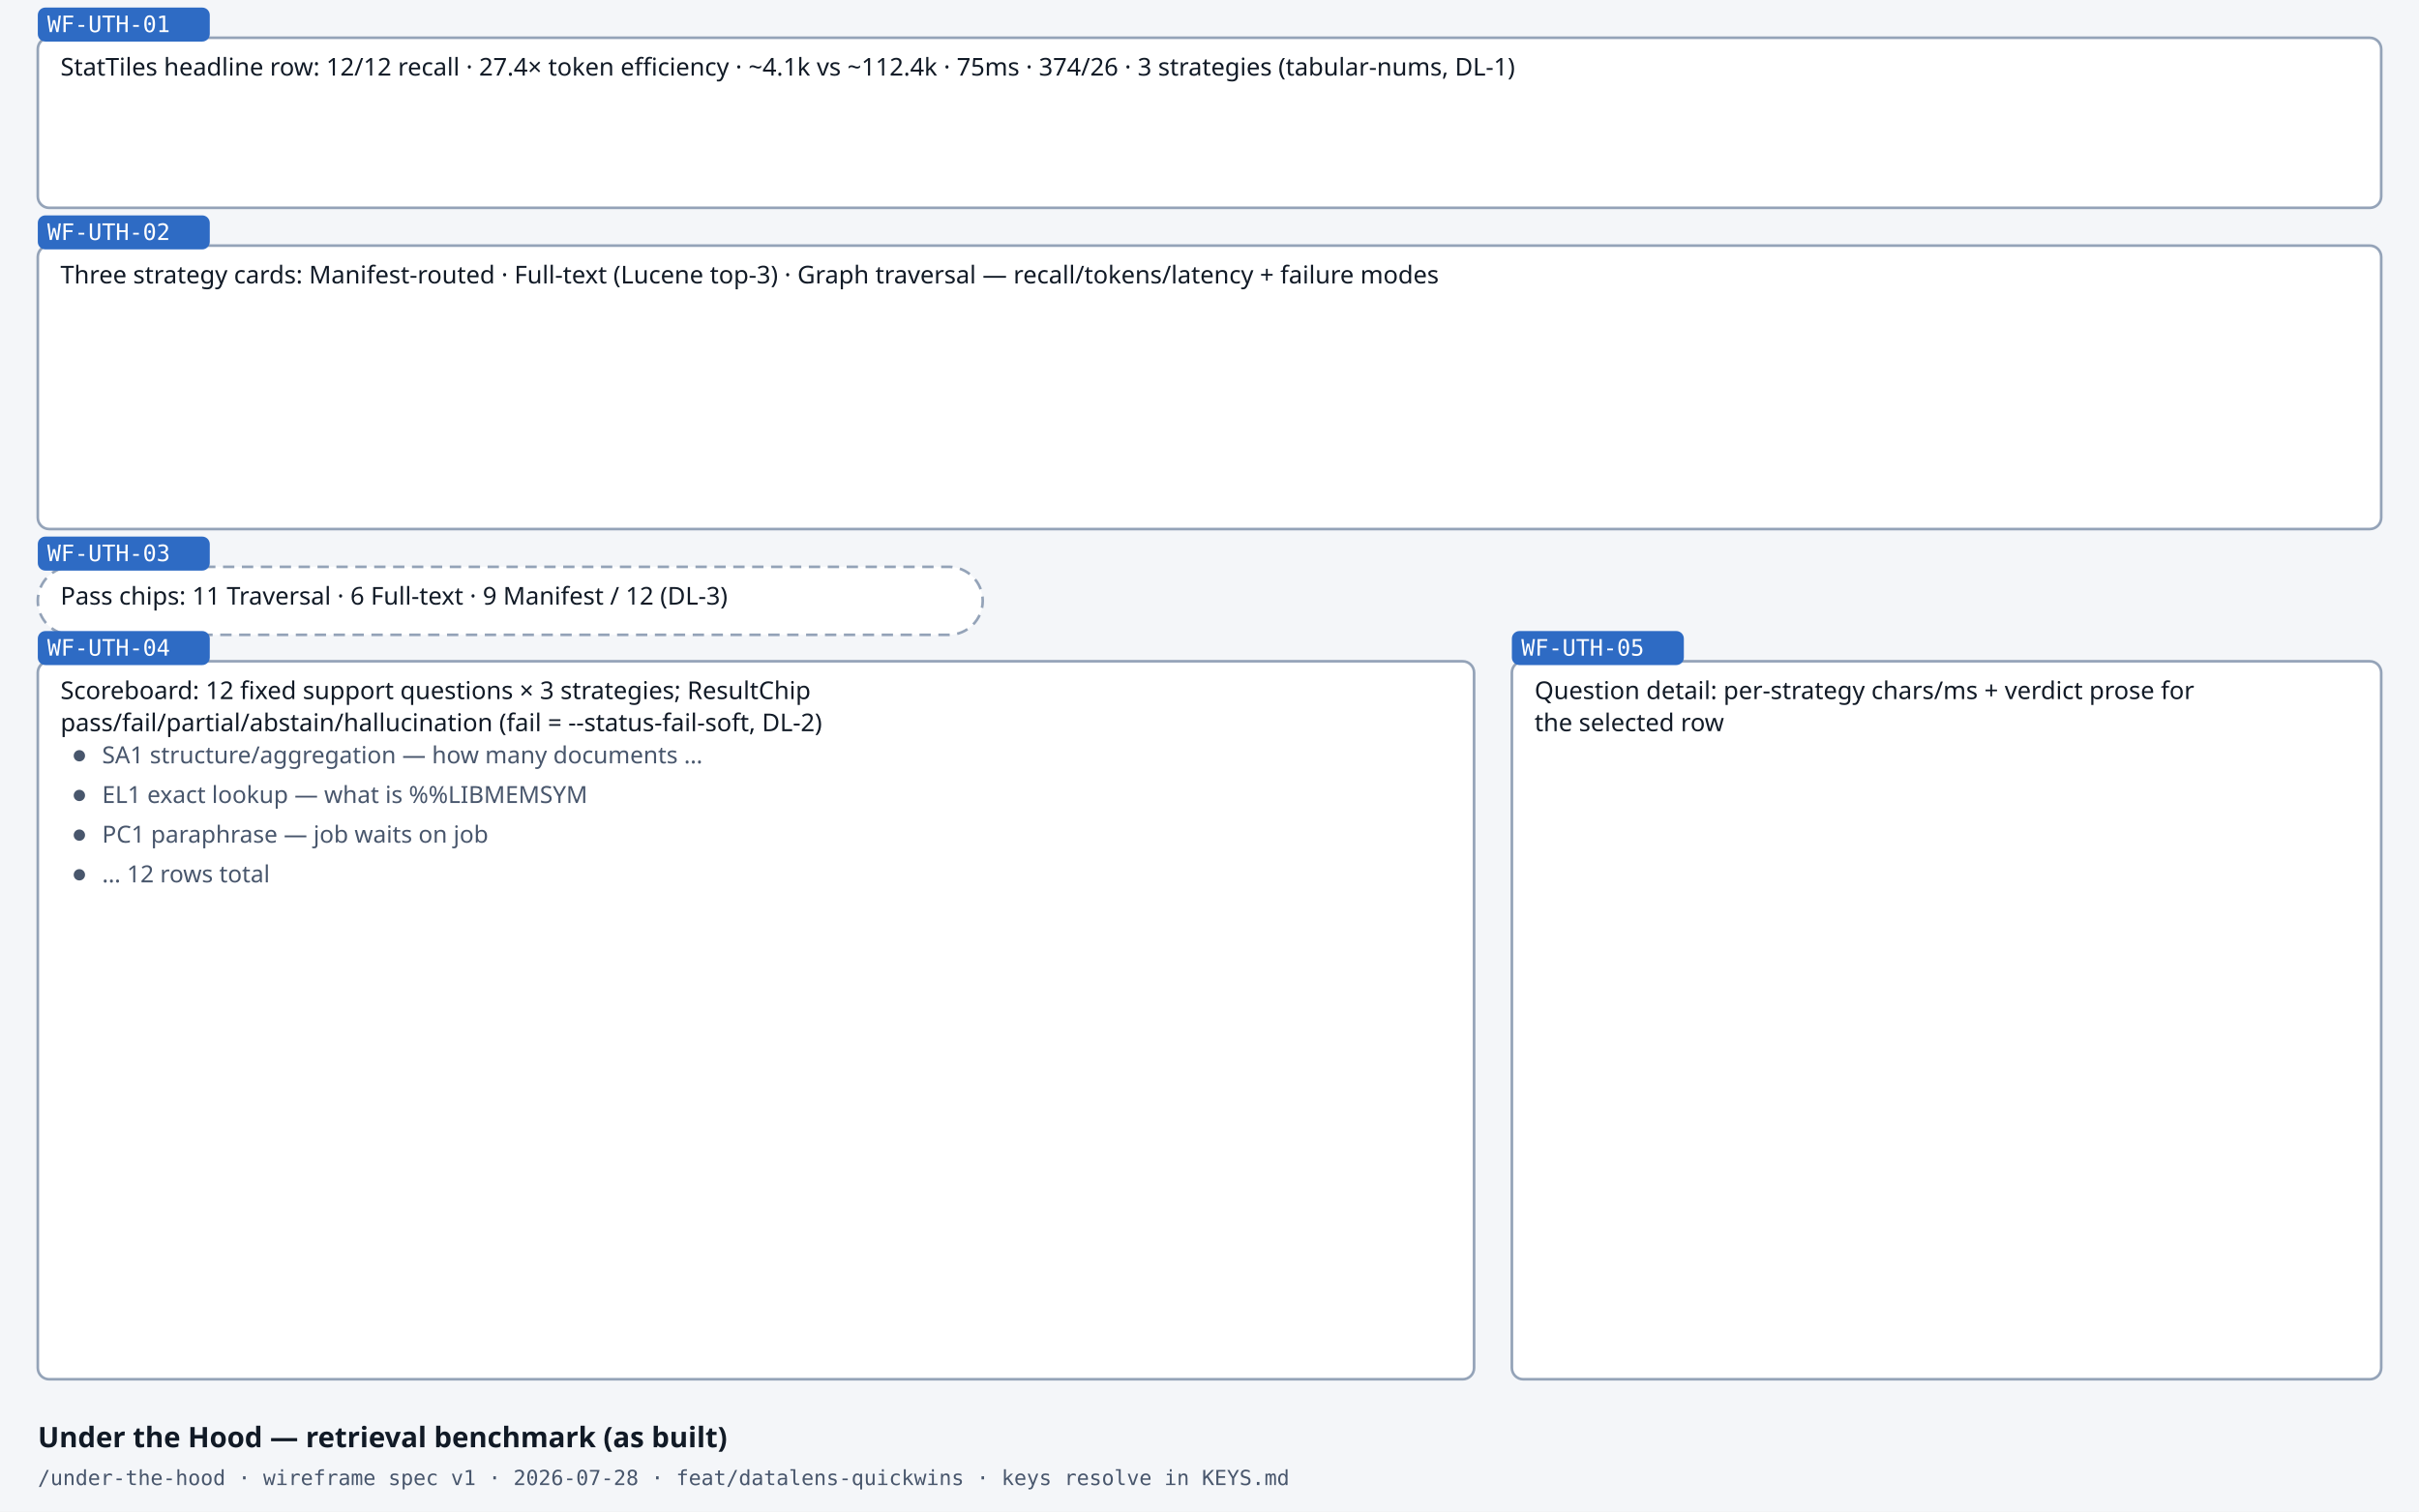
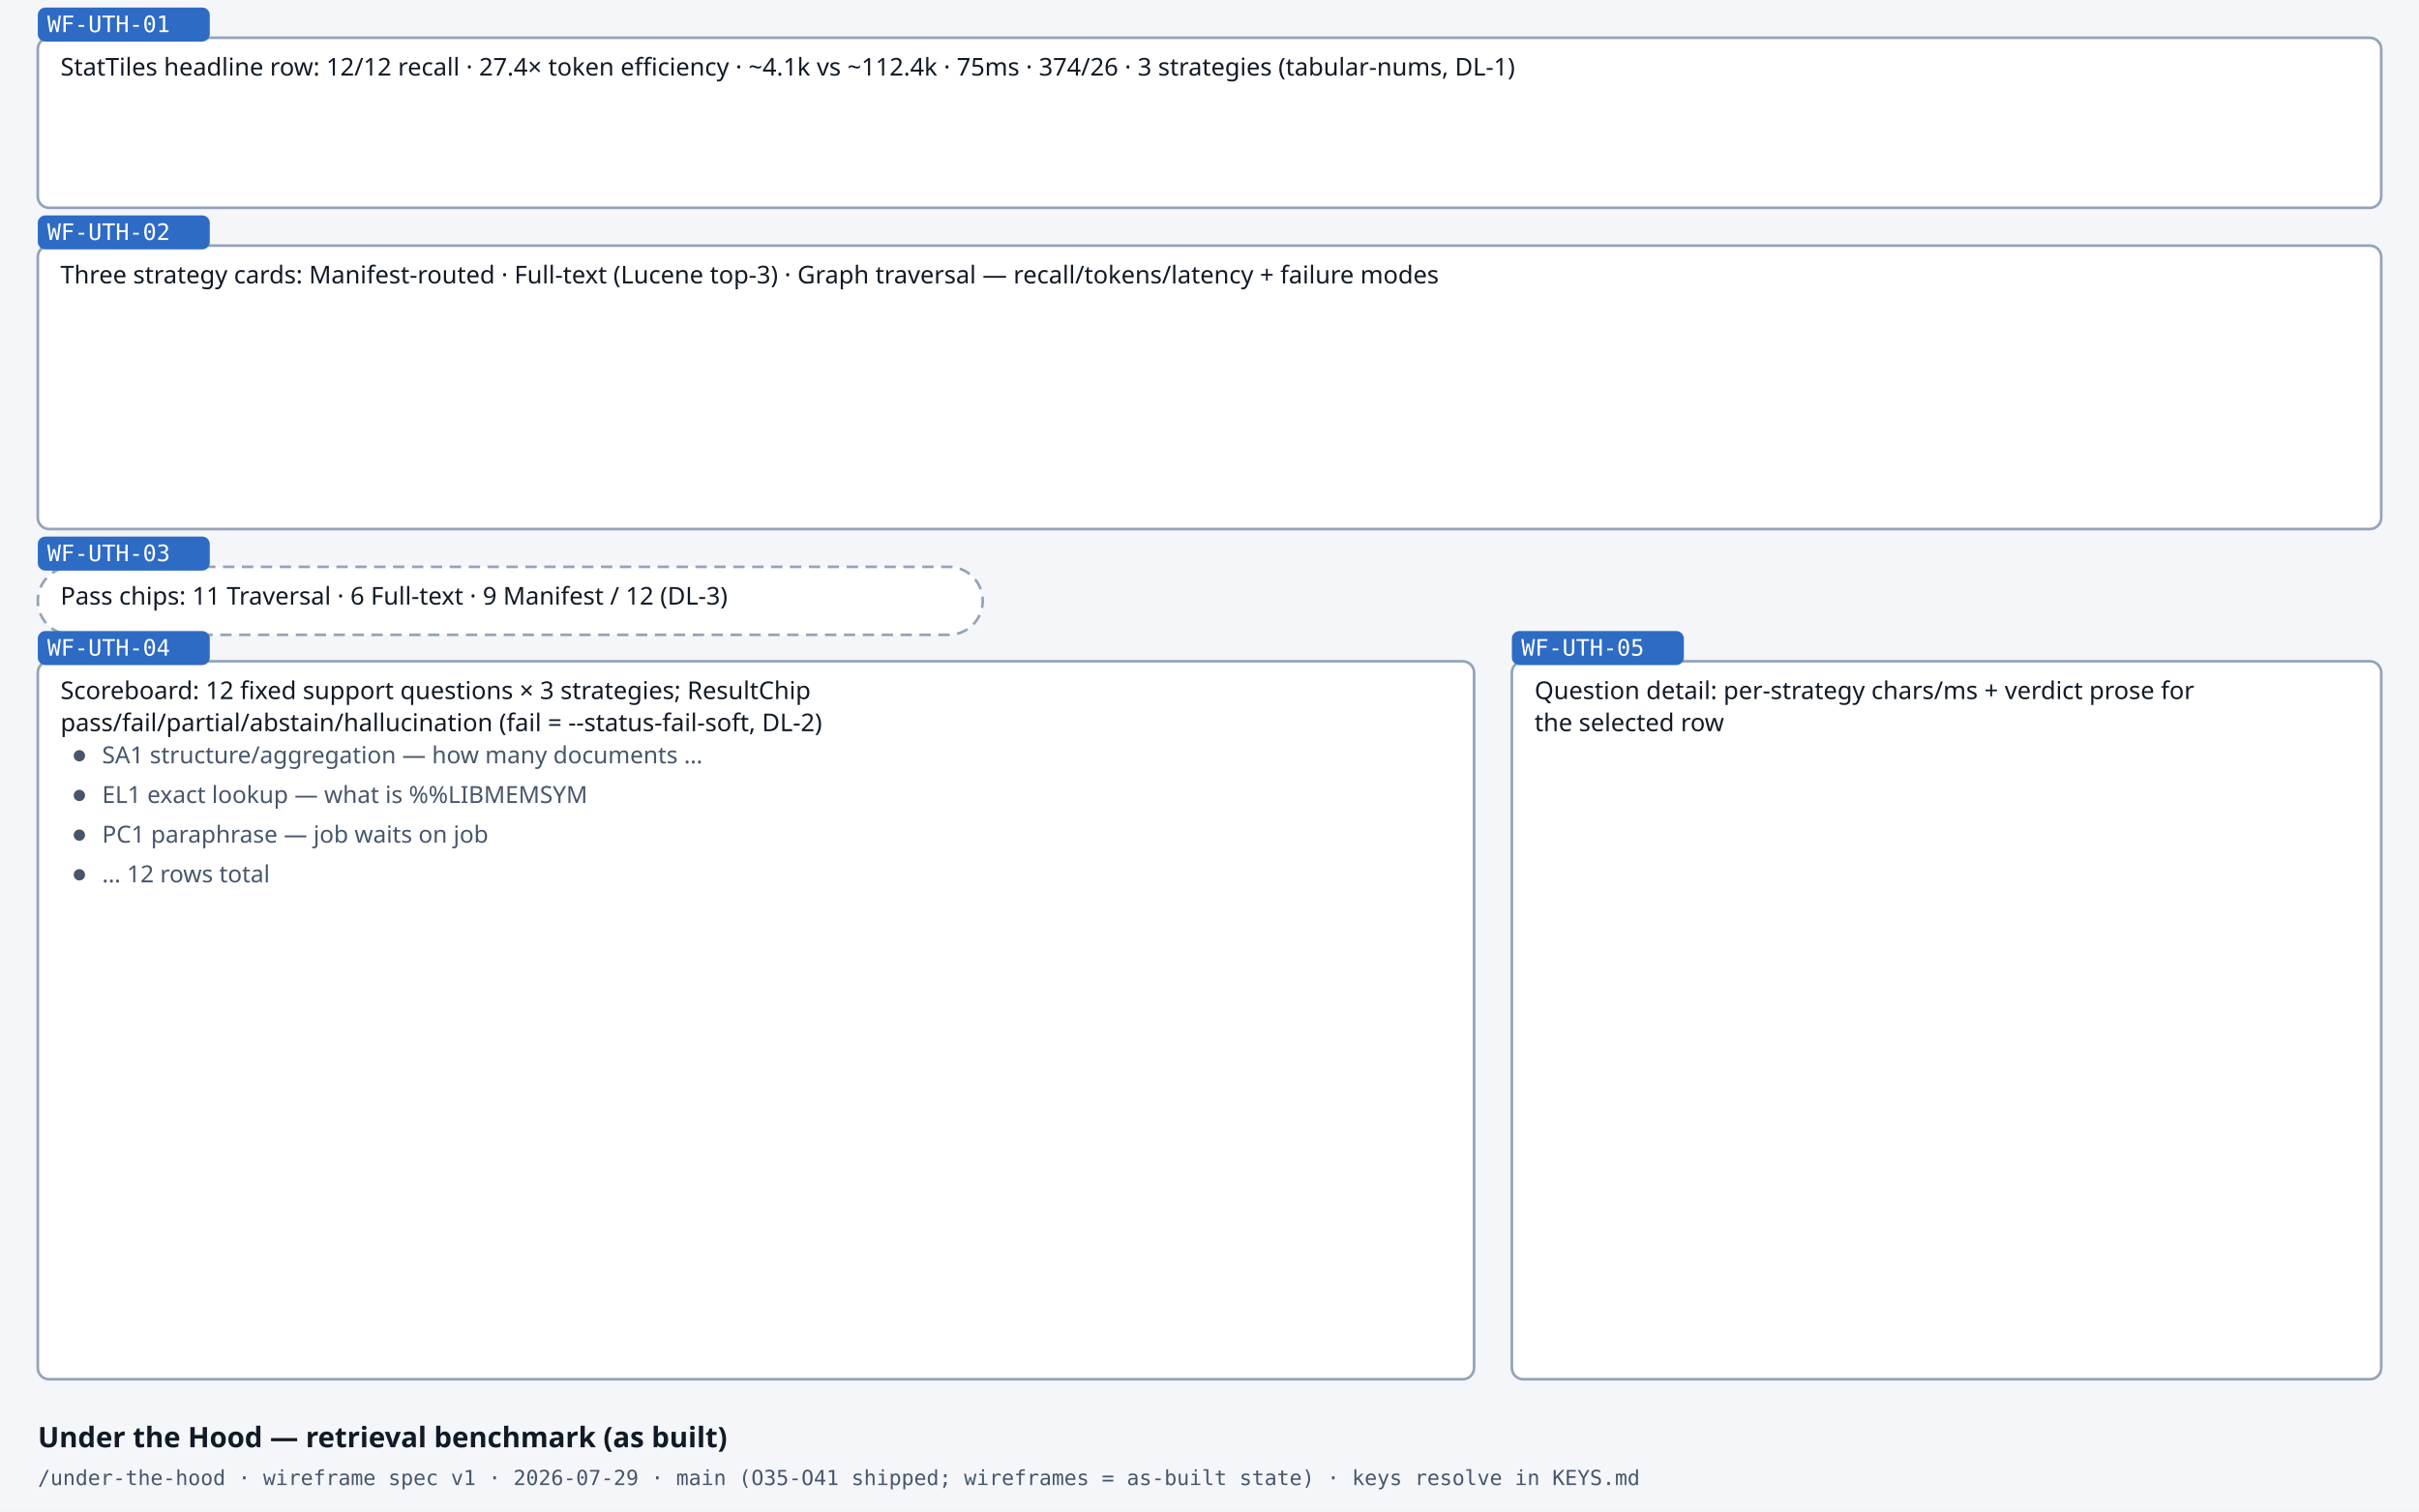
<svg xmlns="http://www.w3.org/2000/svg" viewBox="0 0 1280 800" font-family="sans-serif">
  <rect width="1280" height="800" fill="#f4f6f9" />
  <text x="20" y="766" font-size="15" font-weight="bold" fill="#111a26">Under the Hood — retrieval benchmark (as built)</text>
-   <text x="20" y="786" font-family="monospace" font-size="11" fill="#48566c">/under-the-hood · wireframe spec v1 · 2026-07-28 · feat/datalens-quickwins · keys resolve in KEYS.md</text>
+   <text x="20" y="786" font-family="monospace" font-size="11" fill="#48566c">/under-the-hood · wireframe spec v1 · 2026-07-29 · main (O35-O41 shipped; wireframes = as-built state) · keys resolve in KEYS.md</text>
  <rect x="20" y="20" width="1240" height="90" rx="6" fill="#ffffff" stroke="#94a3b8" stroke-width="1.4" />
  <rect x="20" y="4" width="91" height="18" rx="4" fill="#2e6bc4" />
  <text x="25" y="17" font-family="monospace" font-size="12" fill="#ffffff">WF-UTH-01</text>
  <text x="32" y="40" font-family="sans-serif" font-size="13" fill="#111a26">StatTiles headline row: 12/12 recall · 27.4× token efficiency · ~4.1k vs ~112.4k · 75ms · 374/26 · 3 strategies (tabular-nums, DL-1)</text>
  <rect x="20" y="130" width="1240" height="150" rx="6" fill="#ffffff" stroke="#94a3b8" stroke-width="1.4" />
  <rect x="20" y="114" width="91" height="18" rx="4" fill="#2e6bc4" />
  <text x="25" y="127" font-family="monospace" font-size="12" fill="#ffffff">WF-UTH-02</text>
  <text x="32" y="150" font-family="sans-serif" font-size="13" fill="#111a26">Three strategy cards: Manifest-routed · Full-text (Lucene top-3) · Graph traversal — recall/tokens/latency + failure modes</text>
  <rect x="20" y="300" width="500" height="36" rx="18" fill="#ffffff" stroke="#94a3b8" stroke-width="1.4" stroke-dasharray="6 4" />
  <rect x="20" y="284" width="91" height="18" rx="4" fill="#2e6bc4" />
  <text x="25" y="297" font-family="monospace" font-size="12" fill="#ffffff">WF-UTH-03</text>
  <text x="32" y="320" font-family="sans-serif" font-size="13" fill="#111a26">Pass chips: 11 Traversal · 6 Full-text · 9 Manifest / 12 (DL-3)</text>
  <rect x="20" y="350" width="760" height="380" rx="6" fill="#ffffff" stroke="#94a3b8" stroke-width="1.4" />
  <rect x="20" y="334" width="91" height="18" rx="4" fill="#2e6bc4" />
  <text x="25" y="347" font-family="monospace" font-size="12" fill="#ffffff">WF-UTH-04</text>
  <text x="32" y="370" font-family="sans-serif" font-size="13" fill="#111a26">Scoreboard: 12 fixed support questions × 3 strategies; ResultChip</text>
  <text x="32" y="387" font-family="sans-serif" font-size="13" fill="#111a26">pass/fail/partial/abstain/hallucination (fail = --status-fail-soft, DL-2)</text>
  <circle cx="42" cy="400" r="3" fill="#48566c" />
  <text x="54" y="404" font-family="sans-serif" font-size="12.5" fill="#48566c">SA1 structure/aggregation — how many documents …</text>
  <circle cx="42" cy="421" r="3" fill="#48566c" />
  <text x="54" y="425" font-family="sans-serif" font-size="12.5" fill="#48566c">EL1 exact lookup — what is %%LIBMEMSYM</text>
  <circle cx="42" cy="442" r="3" fill="#48566c" />
  <text x="54" y="446" font-family="sans-serif" font-size="12.5" fill="#48566c">PC1 paraphrase — job waits on job</text>
  <circle cx="42" cy="463" r="3" fill="#48566c" />
  <text x="54" y="467" font-family="sans-serif" font-size="12.5" fill="#48566c">… 12 rows total</text>
  <rect x="800" y="350" width="460" height="380" rx="6" fill="#ffffff" stroke="#94a3b8" stroke-width="1.4" />
  <rect x="800" y="334" width="91" height="18" rx="4" fill="#2e6bc4" />
  <text x="805" y="347" font-family="monospace" font-size="12" fill="#ffffff">WF-UTH-05</text>
  <text x="812" y="370" font-family="sans-serif" font-size="13" fill="#111a26">Question detail: per-strategy chars/ms + verdict prose for</text>
  <text x="812" y="387" font-family="sans-serif" font-size="13" fill="#111a26">the selected row</text>
</svg>
